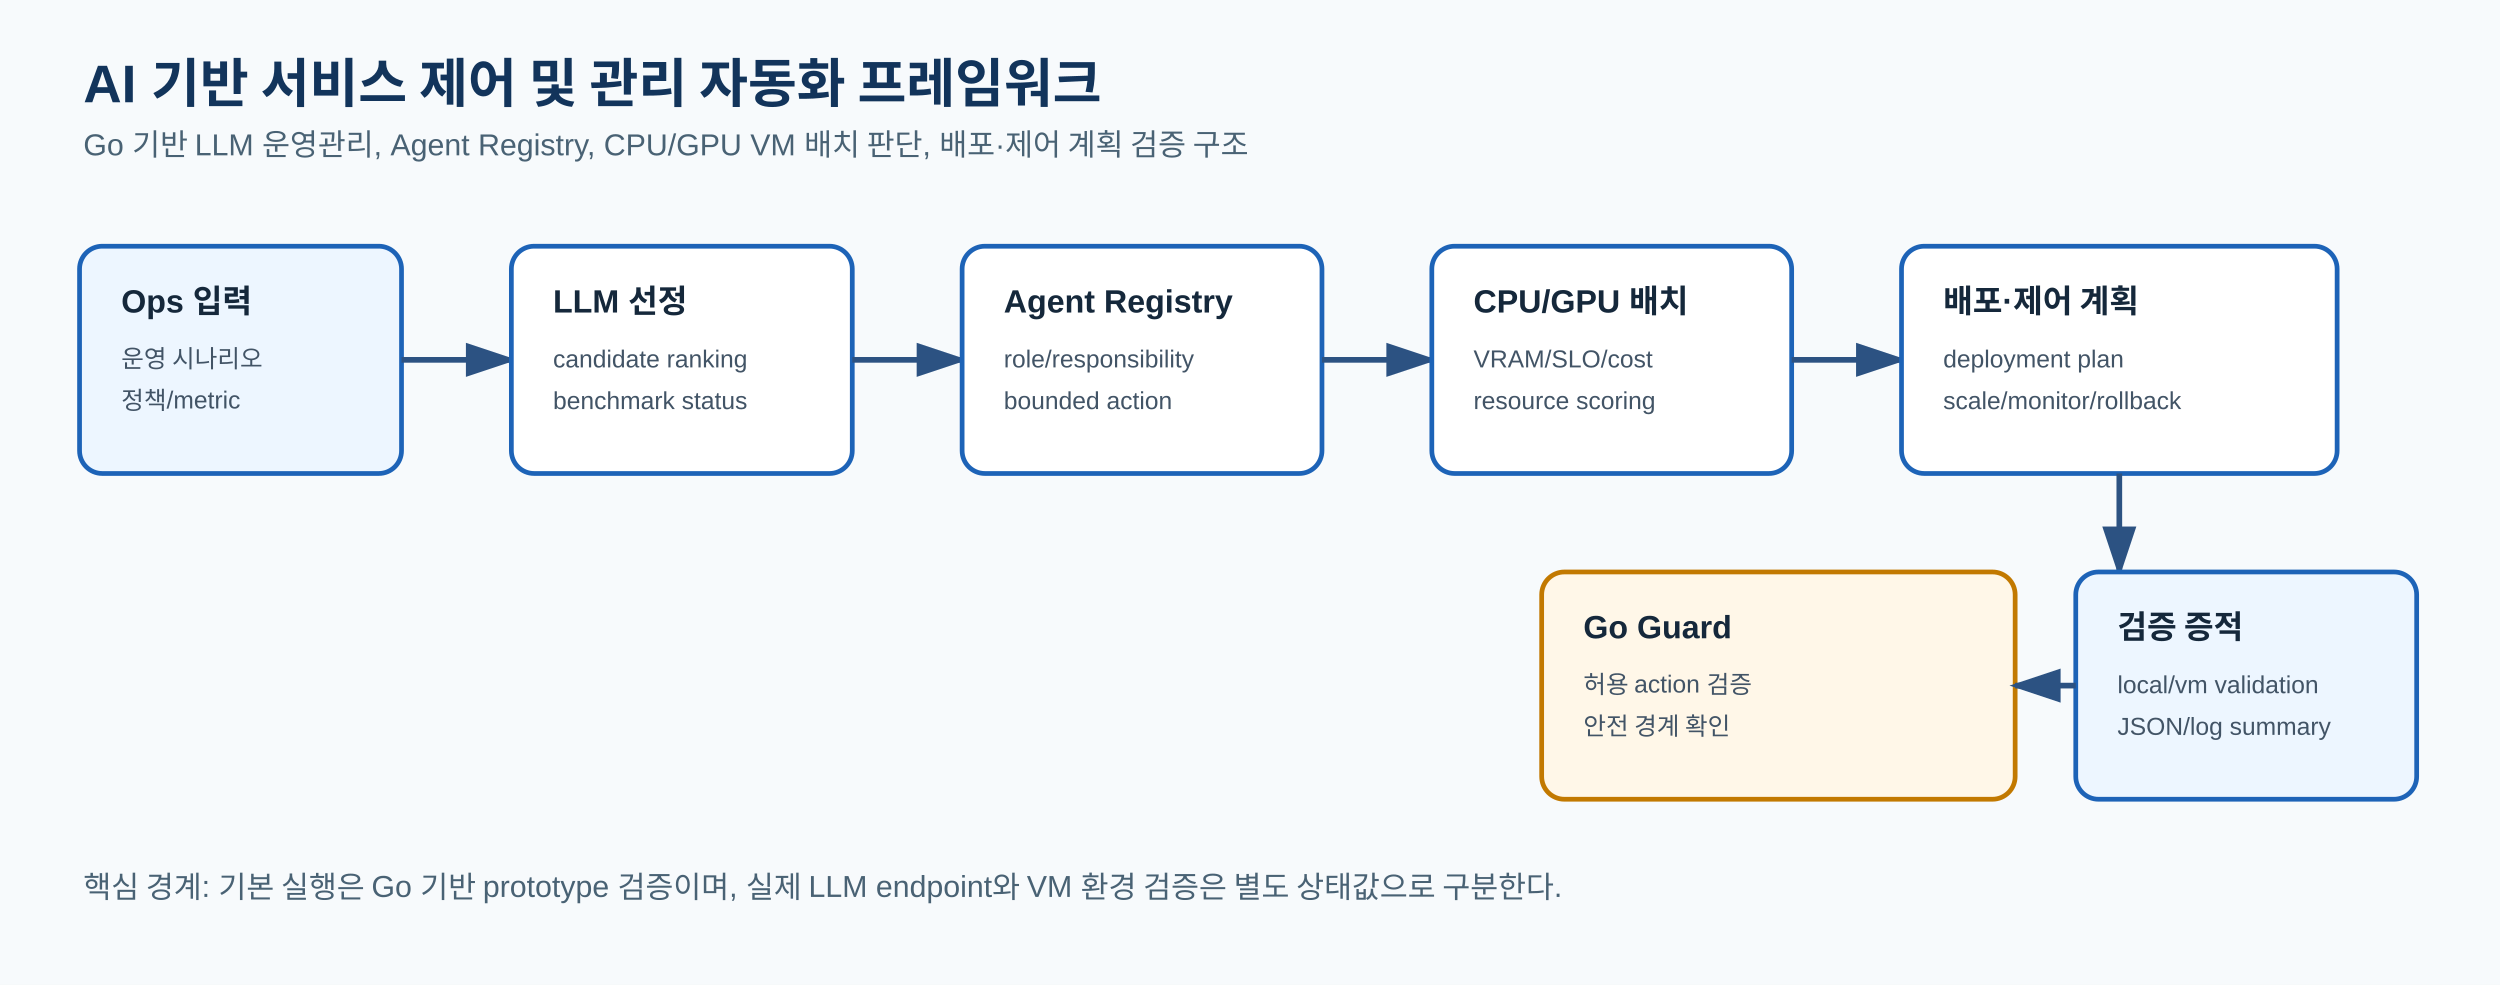
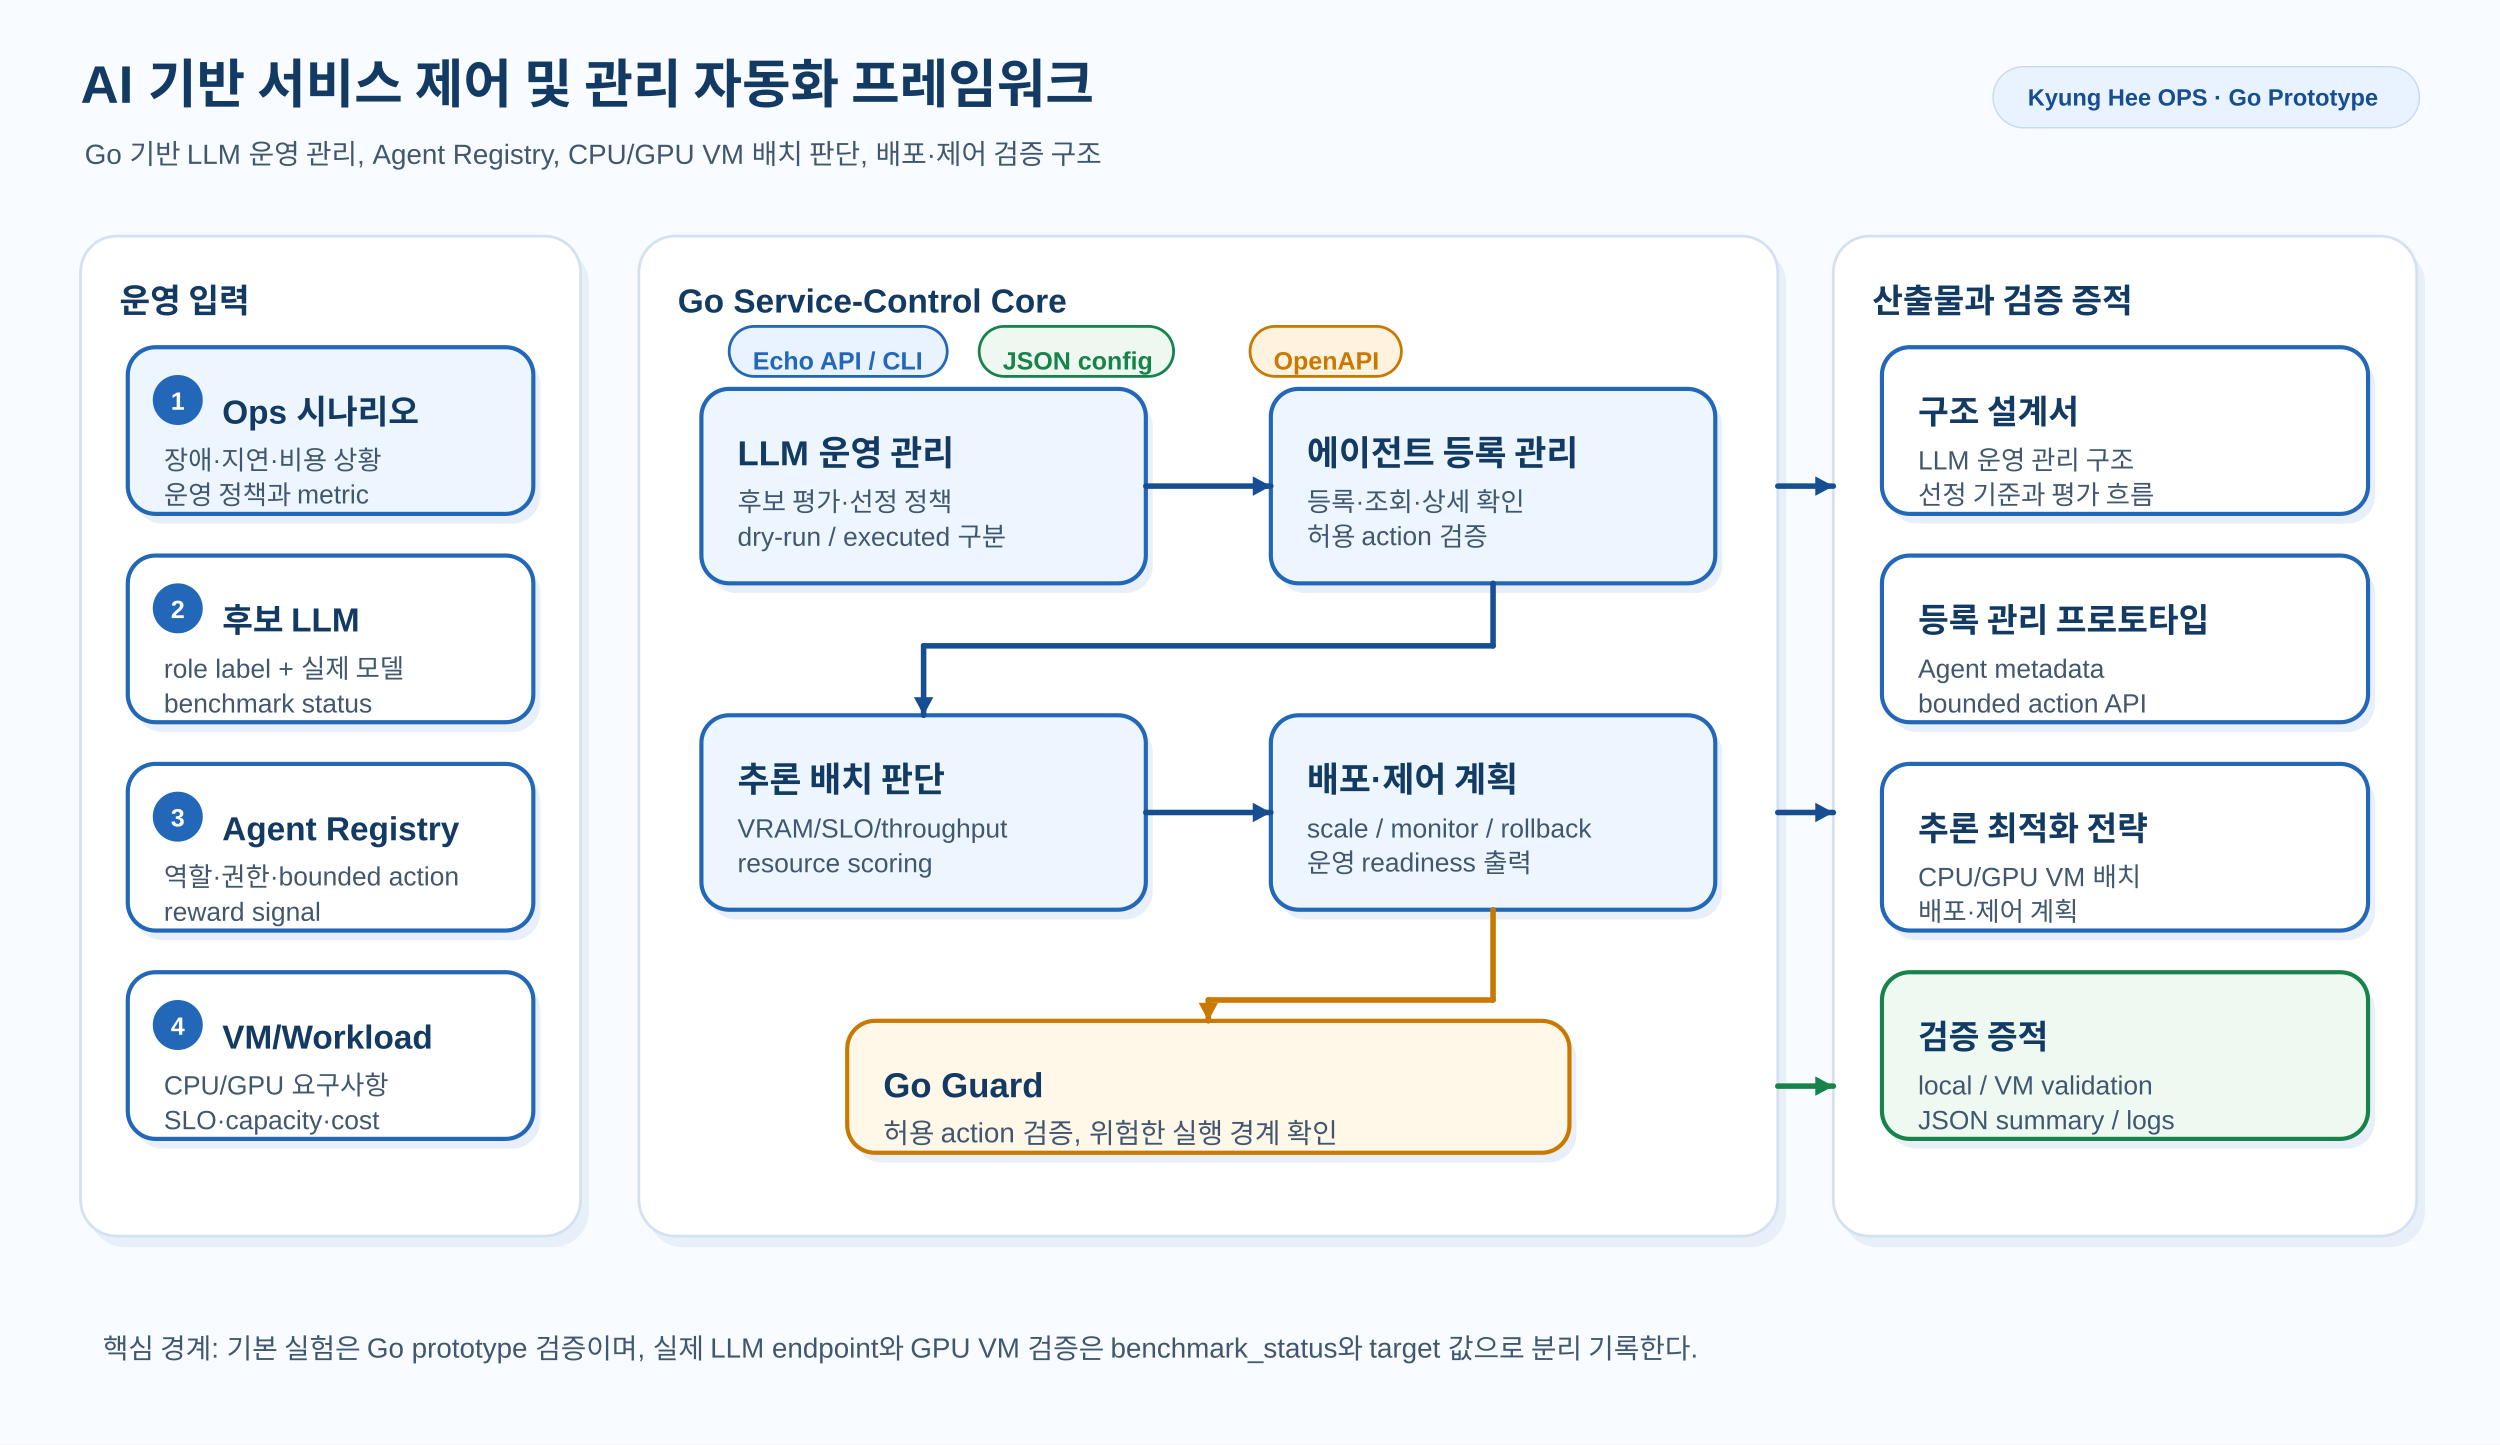
- <svg xmlns="http://www.w3.org/2000/svg" width="1320" height="520" viewBox="0 0 1320 520" role="img" aria-label="AI 기반 서비스 제어 및 관리 자동화 프레임워크 구조">
+ <svg xmlns="http://www.w3.org/2000/svg" width="1800" height="1040" viewBox="0 0 1800 1040">
  <defs>
-     <style>
-       .bg{fill:#f7fafc}.title{font:700 28px Arial,sans-serif;fill:#12345b}.sub{font:400 16px Arial,sans-serif;fill:#496274}.box{fill:#fff;stroke:#1d63b7;stroke-width:2.5;rx:12}.box2{fill:#edf6ff;stroke:#1d63b7;stroke-width:2.5;rx:12}.guard{fill:#fff7e8;stroke:#c27900;stroke-width:2.5;rx:12}.text{font:700 17px Arial,sans-serif;fill:#15283b}.small{font:400 13px Arial,sans-serif;fill:#425466}.arrow{stroke:#2c5282;stroke-width:3;fill:none;marker-end:url(#arrow)}
-     </style>
-     <marker id="arrow" markerWidth="10" markerHeight="10" refX="8" refY="3" orient="auto" markerUnits="strokeWidth">
-       <path d="M0,0 L0,6 L9,3 z" fill="#2c5282" />
-     </marker>
+     <filter id="softShadow" x="-20%" y="-20%" width="140%" height="140%">
+       <feDropShadow dx="0" dy="10" stdDeviation="10" flood-color="#1b3c5d" flood-opacity="0.12" />
+     </filter>
  </defs>
-   <rect class="bg" width="1320" height="520" />
-   <text x="44" y="54" class="title">AI 기반 서비스 제어 및 관리 자동화 프레임워크</text>
-   <text x="44" y="82" class="sub">Go 기반 LLM 운영관리, Agent Registry, CPU/GPU VM 배치 판단, 배포·제어 계획 검증 구조</text>
-   <rect class="box2" x="42" y="130" width="170" height="120" />
-   <text x="64" y="165" class="text">Ops 입력</text>
-   <text x="64" y="194" class="small">운영 시나리오</text>
-   <text x="64" y="216" class="small">정책/metric</text>
-   <line class="arrow" x1="212" y1="190" x2="270" y2="190" />
-   <rect class="box" x="270" y="130" width="180" height="120" />
-   <text x="292" y="165" class="text">LLM 선정</text>
-   <text x="292" y="194" class="small">candidate ranking</text>
-   <text x="292" y="216" class="small">benchmark status</text>
-   <line class="arrow" x1="450" y1="190" x2="508" y2="190" />
-   <rect class="box" x="508" y="130" width="190" height="120" />
-   <text x="530" y="165" class="text">Agent Registry</text>
-   <text x="530" y="194" class="small">role/responsibility</text>
-   <text x="530" y="216" class="small">bounded action</text>
-   <line class="arrow" x1="698" y1="190" x2="756" y2="190" />
-   <rect class="box" x="756" y="130" width="190" height="120" />
-   <text x="778" y="165" class="text">CPU/GPU 배치</text>
-   <text x="778" y="194" class="small">VRAM/SLO/cost</text>
-   <text x="778" y="216" class="small">resource scoring</text>
-   <line class="arrow" x1="946" y1="190" x2="1004" y2="190" />
-   <rect class="box" x="1004" y="130" width="230" height="120" />
-   <text x="1026" y="165" class="text">배포·제어 계획</text>
-   <text x="1026" y="194" class="small">deployment plan</text>
-   <text x="1026" y="216" class="small">scale/monitor/rollback</text>
-   <line class="arrow" x1="1119" y1="250" x2="1119" y2="302" />
-   <rect class="guard" x="814" y="302" width="250" height="120" />
-   <text x="836" y="337" class="text">Go Guard</text>
-   <text x="836" y="366" class="small">허용 action 검증</text>
-   <text x="836" y="388" class="small">안전 경계 확인</text>
-   <rect class="box2" x="1096" y="302" width="180" height="120" />
-   <text x="1118" y="337" class="text">검증 증적</text>
-   <text x="1118" y="366" class="small">local/vm validation</text>
-   <text x="1118" y="388" class="small">JSON/log summary</text>
-   <line class="arrow" x1="1096" y1="362" x2="1064" y2="362" />
-   <text x="44" y="474" class="sub">핵심 경계: 기본 실행은 Go 기반 prototype 검증이며, 실제 LLM endpoint와 VM 환경 검증은 별도 상태값으로 구분한다.</text>
+   <rect width="1800" height="1040" fill="#f8fbff" />
+   <text x="58" y="74" fill="#123a63" font-family="Malgun Gothic, Pretendard, Noto Sans KR, Arial, sans-serif" font-size="38" font-weight="700" text-anchor="start">AI 기반 서비스 제어 및 관리 자동화 프레임워크</text>
+   <text x="61" y="118" fill="#41576f" font-family="Malgun Gothic, Pretendard, Noto Sans KR, Arial, sans-serif" font-size="20" font-weight="400" text-anchor="start">Go 기반 LLM 운영 관리, Agent Registry, CPU/GPU VM 배치 판단, 배포·제어 검증 구조</text>
+   <rect x="1435" y="48" width="307" height="44" rx="22" fill="#e9f2ff" stroke="#c6d9f2" stroke-width="1" />
+   <text x="1460" y="76" fill="#174d91" font-family="Malgun Gothic, Pretendard, Noto Sans KR, Arial, sans-serif" font-size="17" font-weight="700" text-anchor="start">Kyung Hee OPS · Go Prototype</text>
+   <rect x="64" y="178" width="360" height="720" rx="26" fill="#d8e5f3" stroke="#d8e5f3" stroke-width="0" opacity="0.55" />
+   <rect x="58" y="170" width="360" height="720" rx="26" fill="#ffffff" stroke="#d5e1ee" stroke-width="2" />
+   <text x="86" y="225" fill="#123a63" font-family="Malgun Gothic, Pretendard, Noto Sans KR, Arial, sans-serif" font-size="24" font-weight="700" text-anchor="start">운영 입력</text>
+   <rect x="97" y="257" width="292" height="120" rx="20" fill="#dce7f4" stroke="#dce7f4" stroke-width="0" opacity="0.65" />
+   <rect x="92" y="250" width="292" height="120" rx="20" fill="#edf6ff" stroke="#2267b8" stroke-width="3" />
+   <circle cx="128" cy="288" r="18" fill="#2267b8" />
+   <text x="128" y="295" fill="#ffffff" font-family="Malgun Gothic, Pretendard, Noto Sans KR, Arial, sans-serif" font-size="18" font-weight="700" text-anchor="middle">1</text>
+   <text x="160" y="305" fill="#123a63" font-family="Malgun Gothic, Pretendard, Noto Sans KR, Arial, sans-serif" font-size="24" font-weight="700" text-anchor="start">Ops 시나리오</text>
+   <text x="118" y="338" fill="#41576f" font-family="Malgun Gothic, Pretendard, Noto Sans KR, Arial, sans-serif" font-size="19" font-weight="400" text-anchor="start">장애·지연·비용 상황</text>
+   <text x="118" y="363" fill="#41576f" font-family="Malgun Gothic, Pretendard, Noto Sans KR, Arial, sans-serif" font-size="19" font-weight="400" text-anchor="start">운영 정책과 metric</text>
+   <rect x="97" y="407" width="292" height="120" rx="20" fill="#dce7f4" stroke="#dce7f4" stroke-width="0" opacity="0.65" />
+   <rect x="92" y="400" width="292" height="120" rx="20" fill="#ffffff" stroke="#2267b8" stroke-width="3" />
+   <circle cx="128" cy="438" r="18" fill="#2267b8" />
+   <text x="128" y="445" fill="#ffffff" font-family="Malgun Gothic, Pretendard, Noto Sans KR, Arial, sans-serif" font-size="18" font-weight="700" text-anchor="middle">2</text>
+   <text x="160" y="455" fill="#123a63" font-family="Malgun Gothic, Pretendard, Noto Sans KR, Arial, sans-serif" font-size="24" font-weight="700" text-anchor="start">후보 LLM</text>
+   <text x="118" y="488" fill="#41576f" font-family="Malgun Gothic, Pretendard, Noto Sans KR, Arial, sans-serif" font-size="19" font-weight="400" text-anchor="start">role label + 실제 모델</text>
+   <text x="118" y="513" fill="#41576f" font-family="Malgun Gothic, Pretendard, Noto Sans KR, Arial, sans-serif" font-size="19" font-weight="400" text-anchor="start">benchmark status</text>
+   <rect x="97" y="557" width="292" height="120" rx="20" fill="#dce7f4" stroke="#dce7f4" stroke-width="0" opacity="0.65" />
+   <rect x="92" y="550" width="292" height="120" rx="20" fill="#ffffff" stroke="#2267b8" stroke-width="3" />
+   <circle cx="128" cy="588" r="18" fill="#2267b8" />
+   <text x="128" y="595" fill="#ffffff" font-family="Malgun Gothic, Pretendard, Noto Sans KR, Arial, sans-serif" font-size="18" font-weight="700" text-anchor="middle">3</text>
+   <text x="160" y="605" fill="#123a63" font-family="Malgun Gothic, Pretendard, Noto Sans KR, Arial, sans-serif" font-size="24" font-weight="700" text-anchor="start">Agent Registry</text>
+   <text x="118" y="638" fill="#41576f" font-family="Malgun Gothic, Pretendard, Noto Sans KR, Arial, sans-serif" font-size="19" font-weight="400" text-anchor="start">역할·권한·bounded action</text>
+   <text x="118" y="663" fill="#41576f" font-family="Malgun Gothic, Pretendard, Noto Sans KR, Arial, sans-serif" font-size="19" font-weight="400" text-anchor="start">reward signal</text>
+   <rect x="97" y="707" width="292" height="120" rx="20" fill="#dce7f4" stroke="#dce7f4" stroke-width="0" opacity="0.65" />
+   <rect x="92" y="700" width="292" height="120" rx="20" fill="#ffffff" stroke="#2267b8" stroke-width="3" />
+   <circle cx="128" cy="738" r="18" fill="#2267b8" />
+   <text x="128" y="745" fill="#ffffff" font-family="Malgun Gothic, Pretendard, Noto Sans KR, Arial, sans-serif" font-size="18" font-weight="700" text-anchor="middle">4</text>
+   <text x="160" y="755" fill="#123a63" font-family="Malgun Gothic, Pretendard, Noto Sans KR, Arial, sans-serif" font-size="24" font-weight="700" text-anchor="start">VM/Workload</text>
+   <text x="118" y="788" fill="#41576f" font-family="Malgun Gothic, Pretendard, Noto Sans KR, Arial, sans-serif" font-size="19" font-weight="400" text-anchor="start">CPU/GPU 요구사항</text>
+   <text x="118" y="813" fill="#41576f" font-family="Malgun Gothic, Pretendard, Noto Sans KR, Arial, sans-serif" font-size="19" font-weight="400" text-anchor="start">SLO·capacity·cost</text>
+   <rect x="466" y="178" width="820" height="720" rx="26" fill="#d8e5f3" stroke="#d8e5f3" stroke-width="0" opacity="0.55" />
+   <rect x="460" y="170" width="820" height="720" rx="26" fill="#ffffff" stroke="#d5e1ee" stroke-width="2" />
+   <text x="488" y="225" fill="#123a63" font-family="Malgun Gothic, Pretendard, Noto Sans KR, Arial, sans-serif" font-size="24" font-weight="700" text-anchor="start">Go Service-Control Core</text>
+   <rect x="510" y="287" width="320" height="140" rx="20" fill="#dce7f4" stroke="#dce7f4" stroke-width="0" opacity="0.65" />
+   <rect x="505" y="280" width="320" height="140" rx="20" fill="#edf6ff" stroke="#2267b8" stroke-width="3" />
+   <text x="531" y="335" fill="#123a63" font-family="Malgun Gothic, Pretendard, Noto Sans KR, Arial, sans-serif" font-size="25" font-weight="700" text-anchor="start">LLM 운영 관리</text>
+   <text x="531" y="368" fill="#41576f" font-family="Malgun Gothic, Pretendard, Noto Sans KR, Arial, sans-serif" font-size="19" font-weight="400" text-anchor="start">후보 평가·선정 정책</text>
+   <text x="531" y="393" fill="#41576f" font-family="Malgun Gothic, Pretendard, Noto Sans KR, Arial, sans-serif" font-size="19" font-weight="400" text-anchor="start">dry-run / executed 구분</text>
+   <rect x="920" y="287" width="320" height="140" rx="20" fill="#dce7f4" stroke="#dce7f4" stroke-width="0" opacity="0.65" />
+   <rect x="915" y="280" width="320" height="140" rx="20" fill="#edf6ff" stroke="#2267b8" stroke-width="3" />
+   <text x="941" y="335" fill="#123a63" font-family="Malgun Gothic, Pretendard, Noto Sans KR, Arial, sans-serif" font-size="25" font-weight="700" text-anchor="start">에이전트 등록 관리</text>
+   <text x="941" y="368" fill="#41576f" font-family="Malgun Gothic, Pretendard, Noto Sans KR, Arial, sans-serif" font-size="19" font-weight="400" text-anchor="start">등록·조회·상세 확인</text>
+   <text x="941" y="393" fill="#41576f" font-family="Malgun Gothic, Pretendard, Noto Sans KR, Arial, sans-serif" font-size="19" font-weight="400" text-anchor="start">허용 action 검증</text>
+   <rect x="510" y="522" width="320" height="140" rx="20" fill="#dce7f4" stroke="#dce7f4" stroke-width="0" opacity="0.65" />
+   <rect x="505" y="515" width="320" height="140" rx="20" fill="#edf6ff" stroke="#2267b8" stroke-width="3" />
+   <text x="531" y="570" fill="#123a63" font-family="Malgun Gothic, Pretendard, Noto Sans KR, Arial, sans-serif" font-size="25" font-weight="700" text-anchor="start">추론 배치 판단</text>
+   <text x="531" y="603" fill="#41576f" font-family="Malgun Gothic, Pretendard, Noto Sans KR, Arial, sans-serif" font-size="19" font-weight="400" text-anchor="start">VRAM/SLO/throughput</text>
+   <text x="531" y="628" fill="#41576f" font-family="Malgun Gothic, Pretendard, Noto Sans KR, Arial, sans-serif" font-size="19" font-weight="400" text-anchor="start">resource scoring</text>
+   <rect x="920" y="522" width="320" height="140" rx="20" fill="#dce7f4" stroke="#dce7f4" stroke-width="0" opacity="0.65" />
+   <rect x="915" y="515" width="320" height="140" rx="20" fill="#edf6ff" stroke="#2267b8" stroke-width="3" />
+   <text x="941" y="570" fill="#123a63" font-family="Malgun Gothic, Pretendard, Noto Sans KR, Arial, sans-serif" font-size="25" font-weight="700" text-anchor="start">배포·제어 계획</text>
+   <text x="941" y="603" fill="#41576f" font-family="Malgun Gothic, Pretendard, Noto Sans KR, Arial, sans-serif" font-size="19" font-weight="400" text-anchor="start">scale / monitor / rollback</text>
+   <text x="941" y="628" fill="#41576f" font-family="Malgun Gothic, Pretendard, Noto Sans KR, Arial, sans-serif" font-size="19" font-weight="400" text-anchor="start">운영 readiness 출력</text>
+   <line x1="825" y1="350" x2="915" y2="350" stroke="#174d91" stroke-width="4" stroke-linecap="round" />
+   <polygon points="915,350 902,357 902,343" fill="#174d91" />
+   <line x1="1075" y1="420" x2="1075" y2="465" stroke="#174d91" stroke-width="4" stroke-linecap="round" />
+   <line x1="1075" y1="465" x2="665" y2="465" stroke="#174d91" stroke-width="4" stroke-linecap="round" />
+   <line x1="665" y1="465" x2="665" y2="515" stroke="#174d91" stroke-width="4" stroke-linecap="round" />
+   <polygon points="665,515 658,502 672,502" fill="#174d91" />
+   <line x1="825" y1="585" x2="915" y2="585" stroke="#174d91" stroke-width="4" stroke-linecap="round" />
+   <polygon points="915,585 902,592 902,578" fill="#174d91" />
+   <rect x="615" y="742" width="520" height="95" rx="20" fill="#dce7f4" stroke="#dce7f4" stroke-width="0" opacity="0.65" />
+   <rect x="610" y="735" width="520" height="95" rx="20" fill="#fff7e8" stroke="#c97800" stroke-width="3" />
+   <text x="636" y="790" fill="#123a63" font-family="Malgun Gothic, Pretendard, Noto Sans KR, Arial, sans-serif" font-size="25" font-weight="700" text-anchor="start">Go Guard</text>
+   <text x="636" y="823" fill="#41576f" font-family="Malgun Gothic, Pretendard, Noto Sans KR, Arial, sans-serif" font-size="20" font-weight="400" text-anchor="start">허용 action 검증, 위험한 실행 경계 확인</text>
+   <line x1="1075" y1="655" x2="1075" y2="720" stroke="#c97800" stroke-width="4" stroke-linecap="round" />
+   <line x1="1075" y1="720" x2="870" y2="720" stroke="#c97800" stroke-width="4" stroke-linecap="round" />
+   <line x1="870" y1="720" x2="870" y2="735" stroke="#c97800" stroke-width="4" stroke-linecap="round" />
+   <polygon points="870,735 863,722 877,722" fill="#c97800" />
+   <rect x="525" y="235" width="157" height="36" rx="18" fill="#e9f2ff" stroke="#2267b8" stroke-width="2" />
+   <text x="542" y="266" fill="#2267b8" font-family="Malgun Gothic, Pretendard, Noto Sans KR, Arial, sans-serif" font-size="18" font-weight="700" text-anchor="start">Echo API / CLI</text>
+   <rect x="705" y="235" width="140" height="36" rx="18" fill="#eef7f0" stroke="#16834a" stroke-width="2" />
+   <text x="722" y="266" fill="#16834a" font-family="Malgun Gothic, Pretendard, Noto Sans KR, Arial, sans-serif" font-size="18" font-weight="700" text-anchor="start">JSON config</text>
+   <rect x="900" y="235" width="109" height="36" rx="18" fill="#fff3df" stroke="#c97800" stroke-width="2" />
+   <text x="917" y="266" fill="#c97800" font-family="Malgun Gothic, Pretendard, Noto Sans KR, Arial, sans-serif" font-size="18" font-weight="700" text-anchor="start">OpenAPI</text>
+   <rect x="1326" y="178" width="420" height="720" rx="26" fill="#d8e5f3" stroke="#d8e5f3" stroke-width="0" opacity="0.55" />
+   <rect x="1320" y="170" width="420" height="720" rx="26" fill="#ffffff" stroke="#d5e1ee" stroke-width="2" />
+   <text x="1348" y="225" fill="#123a63" font-family="Malgun Gothic, Pretendard, Noto Sans KR, Arial, sans-serif" font-size="24" font-weight="700" text-anchor="start">산출물과 검증 증적</text>
+   <rect x="1360" y="257" width="350" height="120" rx="20" fill="#dce7f4" stroke="#dce7f4" stroke-width="0" opacity="0.65" />
+   <rect x="1355" y="250" width="350" height="120" rx="20" fill="#ffffff" stroke="#2267b8" stroke-width="3" />
+   <text x="1381" y="305" fill="#123a63" font-family="Malgun Gothic, Pretendard, Noto Sans KR, Arial, sans-serif" font-size="24" font-weight="700" text-anchor="start">구조 설계서</text>
+   <text x="1381" y="338" fill="#41576f" font-family="Malgun Gothic, Pretendard, Noto Sans KR, Arial, sans-serif" font-size="19" font-weight="400" text-anchor="start">LLM 운영 관리 구조</text>
+   <text x="1381" y="363" fill="#41576f" font-family="Malgun Gothic, Pretendard, Noto Sans KR, Arial, sans-serif" font-size="19" font-weight="400" text-anchor="start">선정 기준과 평가 흐름</text>
+   <rect x="1360" y="407" width="350" height="120" rx="20" fill="#dce7f4" stroke="#dce7f4" stroke-width="0" opacity="0.65" />
+   <rect x="1355" y="400" width="350" height="120" rx="20" fill="#ffffff" stroke="#2267b8" stroke-width="3" />
+   <text x="1381" y="455" fill="#123a63" font-family="Malgun Gothic, Pretendard, Noto Sans KR, Arial, sans-serif" font-size="24" font-weight="700" text-anchor="start">등록 관리 프로토타입</text>
+   <text x="1381" y="488" fill="#41576f" font-family="Malgun Gothic, Pretendard, Noto Sans KR, Arial, sans-serif" font-size="19" font-weight="400" text-anchor="start">Agent metadata</text>
+   <text x="1381" y="513" fill="#41576f" font-family="Malgun Gothic, Pretendard, Noto Sans KR, Arial, sans-serif" font-size="19" font-weight="400" text-anchor="start">bounded action API</text>
+   <rect x="1360" y="557" width="350" height="120" rx="20" fill="#dce7f4" stroke="#dce7f4" stroke-width="0" opacity="0.65" />
+   <rect x="1355" y="550" width="350" height="120" rx="20" fill="#ffffff" stroke="#2267b8" stroke-width="3" />
+   <text x="1381" y="605" fill="#123a63" font-family="Malgun Gothic, Pretendard, Noto Sans KR, Arial, sans-serif" font-size="24" font-weight="700" text-anchor="start">추론 최적화 전략</text>
+   <text x="1381" y="638" fill="#41576f" font-family="Malgun Gothic, Pretendard, Noto Sans KR, Arial, sans-serif" font-size="19" font-weight="400" text-anchor="start">CPU/GPU VM 배치</text>
+   <text x="1381" y="663" fill="#41576f" font-family="Malgun Gothic, Pretendard, Noto Sans KR, Arial, sans-serif" font-size="19" font-weight="400" text-anchor="start">배포·제어 계획</text>
+   <rect x="1360" y="707" width="350" height="120" rx="20" fill="#dce7f4" stroke="#dce7f4" stroke-width="0" opacity="0.65" />
+   <rect x="1355" y="700" width="350" height="120" rx="20" fill="#edf9f1" stroke="#16834a" stroke-width="3" />
+   <text x="1381" y="755" fill="#123a63" font-family="Malgun Gothic, Pretendard, Noto Sans KR, Arial, sans-serif" font-size="24" font-weight="700" text-anchor="start">검증 증적</text>
+   <text x="1381" y="788" fill="#41576f" font-family="Malgun Gothic, Pretendard, Noto Sans KR, Arial, sans-serif" font-size="19" font-weight="400" text-anchor="start">local / VM validation</text>
+   <text x="1381" y="813" fill="#41576f" font-family="Malgun Gothic, Pretendard, Noto Sans KR, Arial, sans-serif" font-size="19" font-weight="400" text-anchor="start">JSON summary / logs</text>
+   <line x1="1280" y1="350" x2="1320" y2="350" stroke="#174d91" stroke-width="4" stroke-linecap="round" />
+   <polygon points="1320,350 1307,357 1307,343" fill="#174d91" />
+   <line x1="1280" y1="585" x2="1320" y2="585" stroke="#174d91" stroke-width="4" stroke-linecap="round" />
+   <polygon points="1320,585 1307,592 1307,578" fill="#174d91" />
+   <line x1="1280" y1="782" x2="1320" y2="782" stroke="#16834a" stroke-width="4" stroke-linecap="round" />
+   <polygon points="1320,782 1307,789 1307,775" fill="#16834a" />
+   <text x="74" y="978" fill="#41576f" font-family="Malgun Gothic, Pretendard, Noto Sans KR, Arial, sans-serif" font-size="20" font-weight="400" text-anchor="start">핵심 경계: 기본 실험은 Go prototype 검증이며, 실제 LLM endpoint와 GPU VM 검증은 benchmark_status와 target 값으로 분리 기록한다.</text>
</svg>
